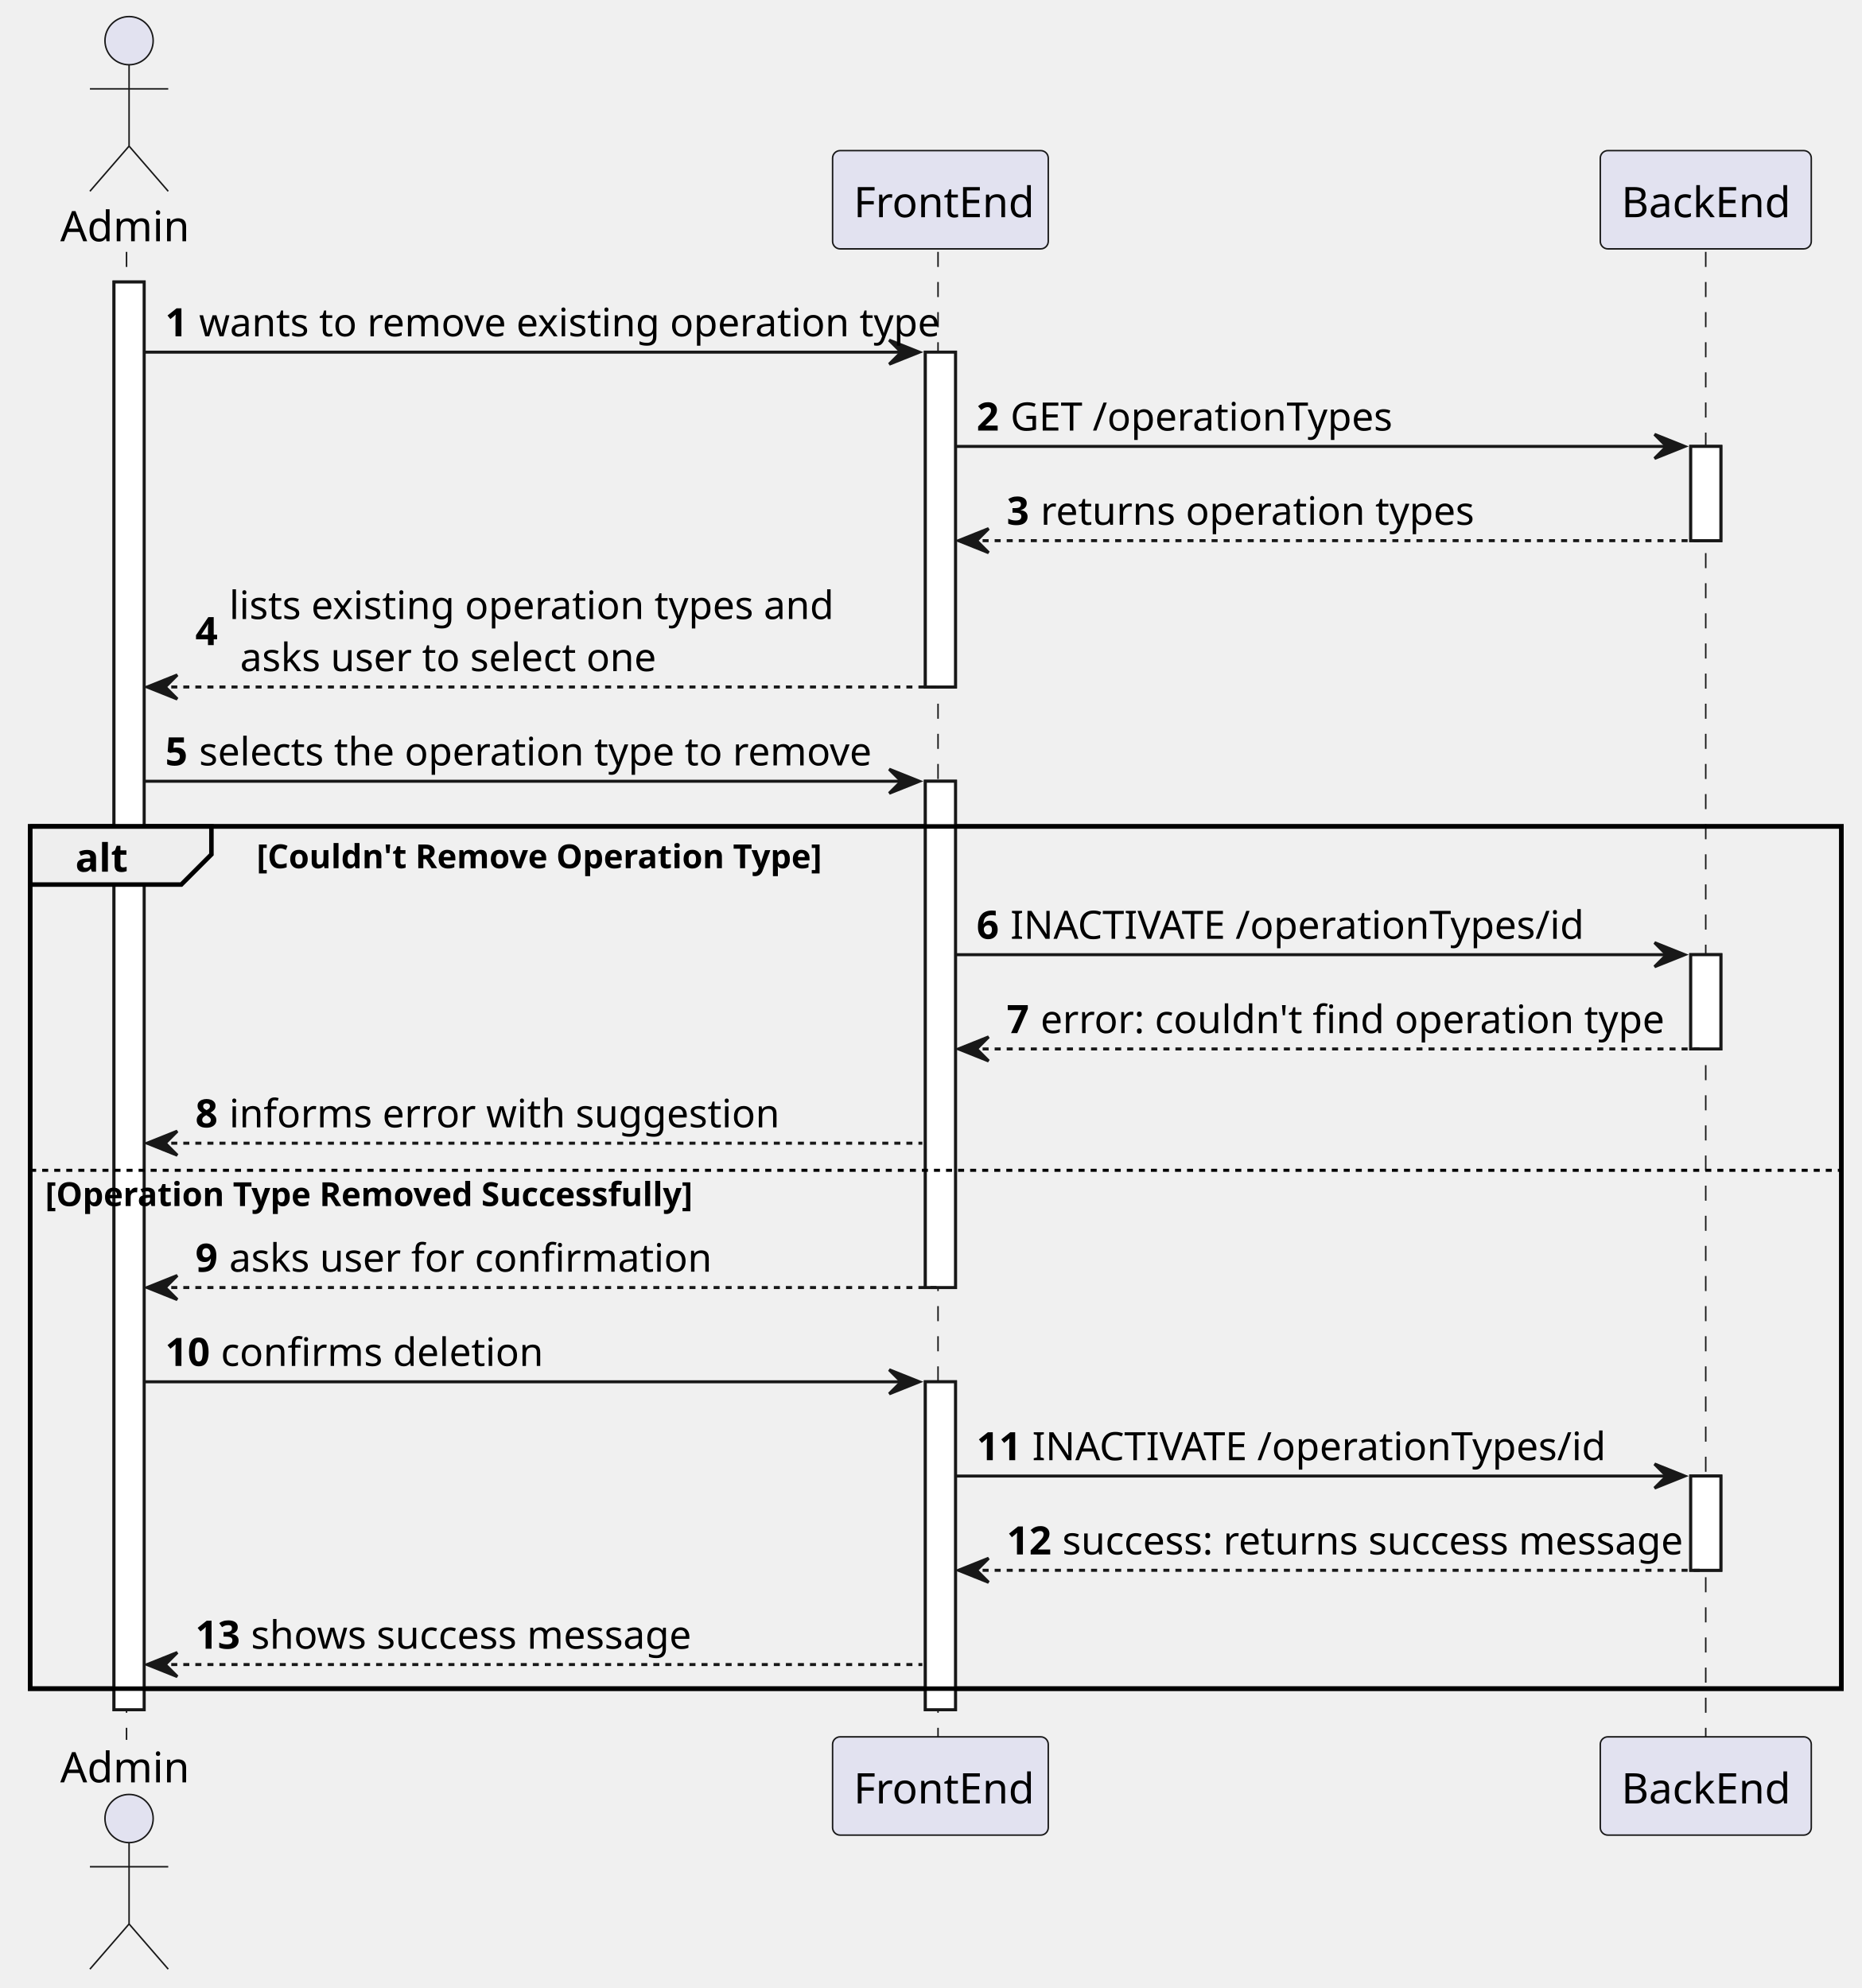
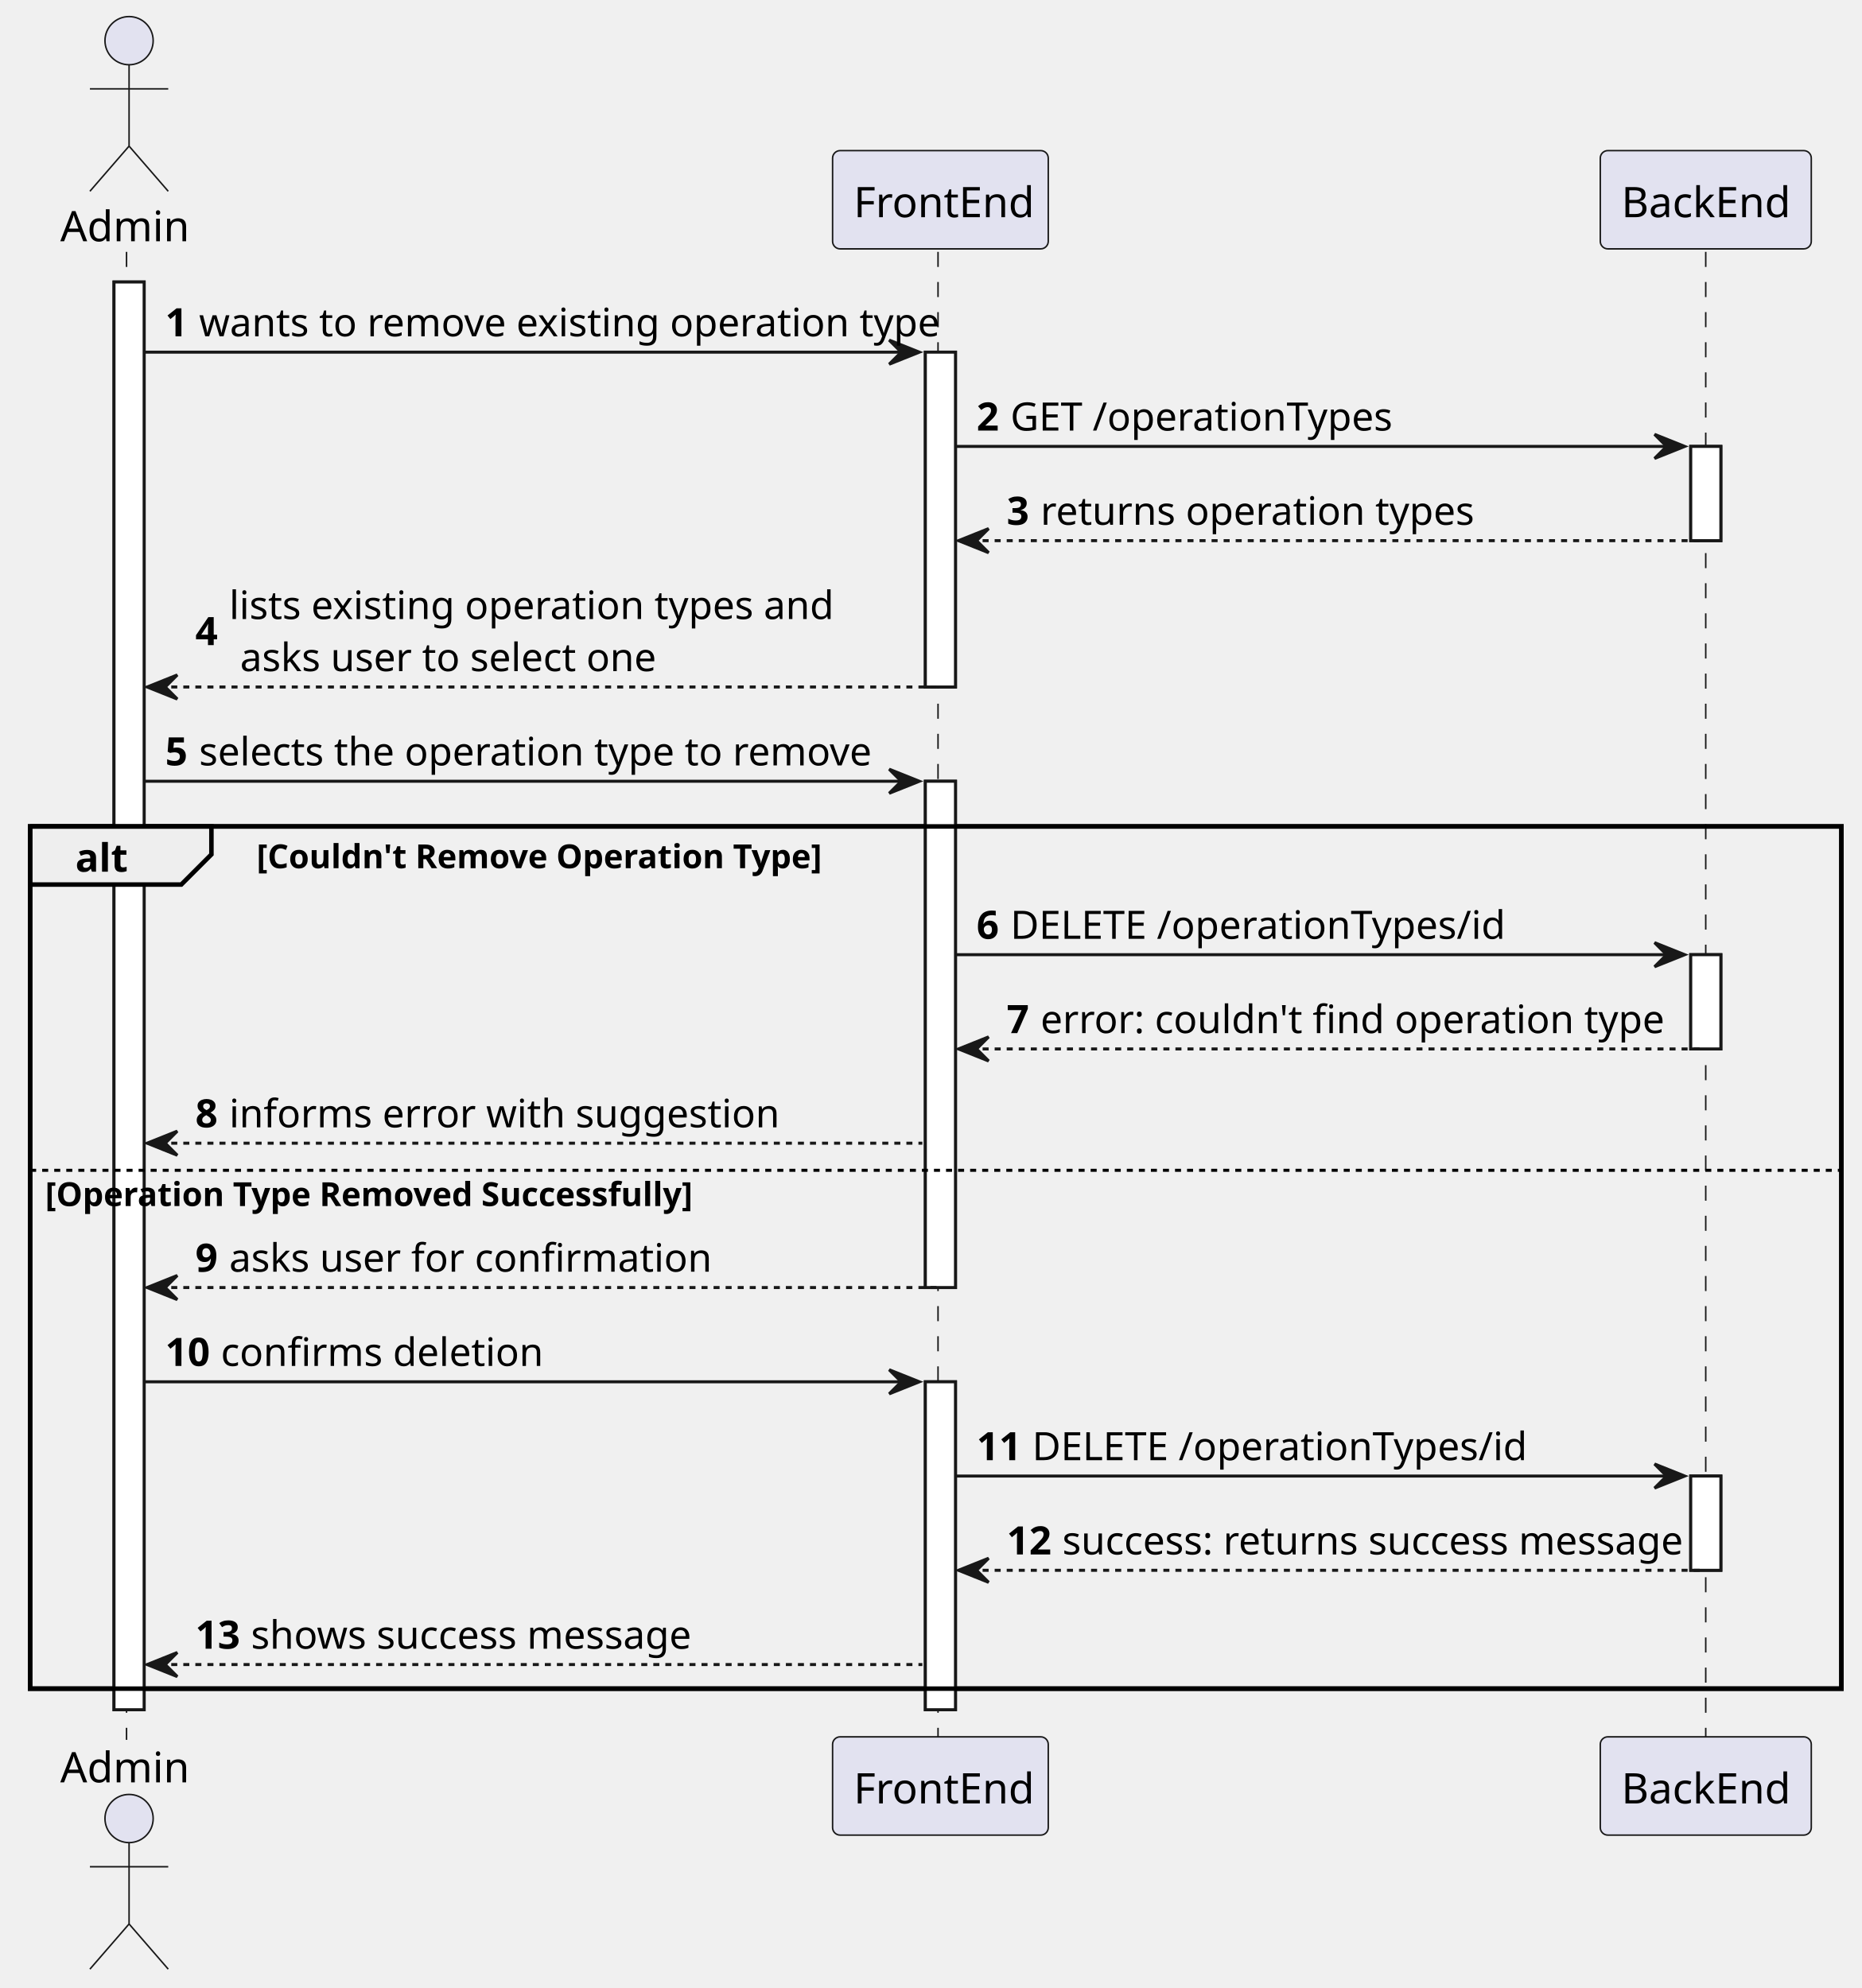
<svg xmlns="http://www.w3.org/2000/svg" contentStyleType="text/css" height="660px" preserveAspectRatio="none" style="width:618px;height:660px;background:#FFFFFF;" version="1.1" viewBox="0 0 618 660" width="618px" zoomAndPan="magnify">
  <defs />
  <g>
    <rect fill="#FFFFFF" height="473.996" style="stroke:#181818;stroke-width:1.0;" width="10" x="37.841" y="93.621" />
    <rect fill="#FFFFFF" height="111.164" style="stroke:#181818;stroke-width:1.0;" width="10" x="307.139" y="116.912" />
    <rect fill="#FFFFFF" height="168.086" style="stroke:#181818;stroke-width:1.0;" width="10" x="307.139" y="259.367" />
    <rect fill="#FFFFFF" height="108.873" style="stroke:#181818;stroke-width:1.0;" width="10" x="307.139" y="458.744" />
    <rect fill="#FFFFFF" height="31.291" style="stroke:#181818;stroke-width:1.0;" width="10" x="561.175" y="148.203" />
    <rect fill="#FFFFFF" height="31.291" style="stroke:#181818;stroke-width:1.0;" width="10" x="561.175" y="316.949" />
    <rect fill="#FFFFFF" height="31.291" style="stroke:#181818;stroke-width:1.0;" width="10" x="561.175" y="490.035" />
    <rect fill="none" height="286.25" style="stroke:#000000;stroke-width:1.5;" width="601.192" x="10" y="274.367" />
    <line style="stroke:#181818;stroke-width:0.5;stroke-dasharray:5.0,5.0;" x1="42" x2="42" y1="83.621" y2="577.617" />
    <line style="stroke:#181818;stroke-width:0.5;stroke-dasharray:5.0,5.0;" x1="311.346" x2="311.346" y1="83.621" y2="577.617" />
    <line style="stroke:#181818;stroke-width:0.5;stroke-dasharray:5.0,5.0;" x1="566.158" x2="566.158" y1="83.621" y2="577.617" />
    <text fill="#000000" font-family="sans-serif" font-size="14" lengthAdjust="spacing" textLength="39.683" x="20" y="80.107">Admin</text>
    <ellipse cx="42.841" cy="13.5" fill="#E2E2F0" rx="8" ry="8" style="stroke:#181818;stroke-width:0.5;" />
    <path d="M42.841,21.5 L42.841,48.5 M29.841,29.5 L55.841,29.5 M42.841,48.5 L29.841,63.5 M42.841,48.5 L55.841,63.5 " fill="none" style="stroke:#181818;stroke-width:0.5;" />
    <text fill="#000000" font-family="sans-serif" font-size="14" lengthAdjust="spacing" textLength="39.683" x="20" y="591.725">Admin</text>
    <ellipse cx="42.841" cy="603.738" fill="#E2E2F0" rx="8" ry="8" style="stroke:#181818;stroke-width:0.5;" />
    <path d="M42.841,611.738 L42.841,638.738 M29.841,619.738 L55.841,619.738 M42.841,638.738 L29.841,653.738 M42.841,638.738 L55.841,653.738 " fill="none" style="stroke:#181818;stroke-width:0.5;" />
    <rect fill="#E2E2F0" height="32.621" rx="2.5" ry="2.5" style="stroke:#181818;stroke-width:0.5;" width="71.586" x="276.346" y="50" />
    <text fill="#000000" font-family="sans-serif" font-size="14" lengthAdjust="spacing" textLength="57.586" x="283.346" y="72.107">FrontEnd</text>
    <rect fill="#E2E2F0" height="32.621" rx="2.5" ry="2.5" style="stroke:#181818;stroke-width:0.5;" width="71.586" x="276.346" y="576.617" />
    <text fill="#000000" font-family="sans-serif" font-size="14" lengthAdjust="spacing" textLength="57.586" x="283.346" y="598.725">FrontEnd</text>
    <rect fill="#E2E2F0" height="32.621" rx="2.5" ry="2.5" style="stroke:#181818;stroke-width:0.5;" width="70.034" x="531.158" y="50" />
    <text fill="#000000" font-family="sans-serif" font-size="14" lengthAdjust="spacing" textLength="56.034" x="538.158" y="72.107">BackEnd</text>
    <rect fill="#E2E2F0" height="32.621" rx="2.5" ry="2.5" style="stroke:#181818;stroke-width:0.5;" width="70.034" x="531.158" y="576.617" />
    <text fill="#000000" font-family="sans-serif" font-size="14" lengthAdjust="spacing" textLength="56.034" x="538.158" y="598.725">BackEnd</text>
    <rect fill="#FFFFFF" height="473.996" style="stroke:#181818;stroke-width:1.0;" width="10" x="37.841" y="93.621" />
    <rect fill="#FFFFFF" height="111.164" style="stroke:#181818;stroke-width:1.0;" width="10" x="307.139" y="116.912" />
    <rect fill="#FFFFFF" height="168.086" style="stroke:#181818;stroke-width:1.0;" width="10" x="307.139" y="259.367" />
    <rect fill="#FFFFFF" height="108.873" style="stroke:#181818;stroke-width:1.0;" width="10" x="307.139" y="458.744" />
    <rect fill="#FFFFFF" height="31.291" style="stroke:#181818;stroke-width:1.0;" width="10" x="561.175" y="148.203" />
    <rect fill="#FFFFFF" height="31.291" style="stroke:#181818;stroke-width:1.0;" width="10" x="561.175" y="316.949" />
    <rect fill="#FFFFFF" height="31.291" style="stroke:#181818;stroke-width:1.0;" width="10" x="561.175" y="490.035" />
    <polygon fill="#181818" points="295.139,112.912,305.139,116.912,295.139,120.912,299.139,116.912" style="stroke:#181818;stroke-width:1.0;" />
    <line style="stroke:#181818;stroke-width:1.0;" x1="47.841" x2="301.139" y1="116.912" y2="116.912" />
    <text fill="#000000" font-family="sans-serif" font-size="13" font-weight="bold" lengthAdjust="spacing" textLength="7.23" x="54.841" y="111.649">1</text>
    <text fill="#000000" font-family="sans-serif" font-size="13" lengthAdjust="spacing" textLength="229.068" x="66.071" y="111.649">wants to remove existing operation type</text>
    <polygon fill="#181818" points="549.175,144.203,559.175,148.203,549.175,152.203,553.175,148.203" style="stroke:#181818;stroke-width:1.0;" />
    <line style="stroke:#181818;stroke-width:1.0;" x1="317.139" x2="555.175" y1="148.203" y2="148.203" />
    <text fill="#000000" font-family="sans-serif" font-size="13" font-weight="bold" lengthAdjust="spacing" textLength="7.23" x="324.139" y="142.94">2</text>
    <text fill="#000000" font-family="sans-serif" font-size="13" lengthAdjust="spacing" textLength="123.557" x="335.369" y="142.94">GET /operationTypes</text>
    <polygon fill="#181818" points="328.139,175.494,318.139,179.494,328.139,183.494,324.139,179.494" style="stroke:#181818;stroke-width:1.0;" />
    <line style="stroke:#181818;stroke-width:1.0;stroke-dasharray:2.0,2.0;" x1="322.139" x2="565.175" y1="179.494" y2="179.494" />
    <text fill="#000000" font-family="sans-serif" font-size="13" font-weight="bold" lengthAdjust="spacing" textLength="7.23" x="334.139" y="174.231">3</text>
    <text fill="#000000" font-family="sans-serif" font-size="13" lengthAdjust="spacing" textLength="132.964" x="345.369" y="174.231">returns operation types</text>
    <polygon fill="#181818" points="58.841,224.076,48.841,228.076,58.841,232.076,54.841,228.076" style="stroke:#181818;stroke-width:1.0;" />
    <line style="stroke:#181818;stroke-width:1.0;stroke-dasharray:2.0,2.0;" x1="52.841" x2="311.139" y1="228.076" y2="228.076" />
    <text fill="#000000" font-family="sans-serif" font-size="13" font-weight="bold" lengthAdjust="spacing" textLength="7.23" x="64.841" y="214.168">4</text>
    <text fill="#000000" font-family="sans-serif" font-size="13" lengthAdjust="spacing" textLength="187.884" x="76.071" y="205.523">lists existing operation types and</text>
    <text fill="#000000" font-family="sans-serif" font-size="13" lengthAdjust="spacing" textLength="132.958" x="79.683" y="222.814">asks user to select one</text>
    <polygon fill="#181818" points="295.139,255.367,305.139,259.367,295.139,263.367,299.139,259.367" style="stroke:#181818;stroke-width:1.0;" />
    <line style="stroke:#181818;stroke-width:1.0;" x1="47.841" x2="301.139" y1="259.367" y2="259.367" />
    <text fill="#000000" font-family="sans-serif" font-size="13" font-weight="bold" lengthAdjust="spacing" textLength="7.23" x="54.841" y="254.105">5</text>
    <text fill="#000000" font-family="sans-serif" font-size="13" lengthAdjust="spacing" textLength="209.561" x="66.071" y="254.105">selects the operation type to remove</text>
    <path d="M10,274.367 L70.171,274.367 L70.171,283.658 L60.171,293.658 L10,293.658 L10,274.367 " fill="#EEEEEE" style="stroke:#000000;stroke-width:1.5;" />
    <rect fill="none" height="286.25" style="stroke:#000000;stroke-width:1.5;" width="601.192" x="10" y="274.367" />
    <text fill="#000000" font-family="sans-serif" font-size="13" font-weight="bold" lengthAdjust="spacing" textLength="15.171" x="25" y="289.396">alt</text>
    <text fill="#000000" font-family="sans-serif" font-size="11" font-weight="bold" lengthAdjust="spacing" textLength="181.07" x="85.171" y="288.237">[Couldn't Remove Operation Type]</text>
    <polygon fill="#181818" points="549.175,312.949,559.175,316.949,549.175,320.949,553.175,316.949" style="stroke:#181818;stroke-width:1.0;" />
    <line style="stroke:#181818;stroke-width:1.0;" x1="317.139" x2="555.175" y1="316.949" y2="316.949" />
    <text fill="#000000" font-family="sans-serif" font-size="13" font-weight="bold" lengthAdjust="spacing" textLength="7.23" x="324.139" y="311.687">6</text>
-     <text fill="#000000" font-family="sans-serif" font-size="13" lengthAdjust="spacing" textLength="187.129" x="335.369" y="311.687">INACTIVATE /operationTypes/id</text>
+     <text fill="#000000" font-family="sans-serif" font-size="13" lengthAdjust="spacing" textLength="161.135" x="335.369" y="311.687">DELETE /operationTypes/id</text>
    <polygon fill="#181818" points="328.139,344.24,318.139,348.24,328.139,352.24,324.139,348.24" style="stroke:#181818;stroke-width:1.0;" />
    <line style="stroke:#181818;stroke-width:1.0;stroke-dasharray:2.0,2.0;" x1="322.139" x2="565.175" y1="348.24" y2="348.24" />
    <text fill="#000000" font-family="sans-serif" font-size="13" font-weight="bold" lengthAdjust="spacing" textLength="7.23" x="334.139" y="342.978">7</text>
    <text fill="#000000" font-family="sans-serif" font-size="13" lengthAdjust="spacing" textLength="189.649" x="345.369" y="342.978">error: couldn't find operation type</text>
    <polygon fill="#181818" points="58.841,375.531,48.841,379.531,58.841,383.531,54.841,379.531" style="stroke:#181818;stroke-width:1.0;" />
    <line style="stroke:#181818;stroke-width:1.0;stroke-dasharray:2.0,2.0;" x1="52.841" x2="306.139" y1="379.531" y2="379.531" />
    <text fill="#000000" font-family="sans-serif" font-size="13" font-weight="bold" lengthAdjust="spacing" textLength="7.23" x="64.841" y="374.269">8</text>
    <text fill="#000000" font-family="sans-serif" font-size="13" lengthAdjust="spacing" textLength="166.899" x="76.071" y="374.269">informs error with suggestion</text>
    <line style="stroke:#000000;stroke-width:1.0;stroke-dasharray:2.0,2.0;" x1="10" x2="611.192" y1="388.531" y2="388.531" />
    <text fill="#000000" font-family="sans-serif" font-size="11" font-weight="bold" lengthAdjust="spacing" textLength="210.891" x="15" y="400.401">[Operation Type Removed Successfully]</text>
    <polygon fill="#181818" points="58.841,423.453,48.841,427.453,58.841,431.453,54.841,427.453" style="stroke:#181818;stroke-width:1.0;" />
    <line style="stroke:#181818;stroke-width:1.0;stroke-dasharray:2.0,2.0;" x1="52.841" x2="311.139" y1="427.453" y2="427.453" />
    <text fill="#000000" font-family="sans-serif" font-size="13" font-weight="bold" lengthAdjust="spacing" textLength="7.23" x="64.841" y="422.19">9</text>
    <text fill="#000000" font-family="sans-serif" font-size="13" lengthAdjust="spacing" textLength="148.833" x="76.071" y="422.19">asks user for confirmation</text>
    <polygon fill="#181818" points="295.139,454.744,305.139,458.744,295.139,462.744,299.139,458.744" style="stroke:#181818;stroke-width:1.0;" />
    <line style="stroke:#181818;stroke-width:1.0;" x1="47.841" x2="301.139" y1="458.744" y2="458.744" />
    <text fill="#000000" font-family="sans-serif" font-size="13" font-weight="bold" lengthAdjust="spacing" textLength="14.46" x="54.841" y="453.481">10</text>
    <text fill="#000000" font-family="sans-serif" font-size="13" lengthAdjust="spacing" textLength="98.268" x="73.301" y="453.481">confirms deletion</text>
    <polygon fill="#181818" points="549.175,486.035,559.175,490.035,549.175,494.035,553.175,490.035" style="stroke:#181818;stroke-width:1.0;" />
    <line style="stroke:#181818;stroke-width:1.0;" x1="317.139" x2="555.175" y1="490.035" y2="490.035" />
    <text fill="#000000" font-family="sans-serif" font-size="13" font-weight="bold" lengthAdjust="spacing" textLength="14.46" x="324.139" y="484.772">11</text>
-     <text fill="#000000" font-family="sans-serif" font-size="13" lengthAdjust="spacing" textLength="187.129" x="342.599" y="484.772">INACTIVATE /operationTypes/id</text>
+     <text fill="#000000" font-family="sans-serif" font-size="13" lengthAdjust="spacing" textLength="161.135" x="342.599" y="484.772">DELETE /operationTypes/id</text>
    <polygon fill="#181818" points="328.139,517.326,318.139,521.326,328.139,525.326,324.139,521.326" style="stroke:#181818;stroke-width:1.0;" />
    <line style="stroke:#181818;stroke-width:1.0;stroke-dasharray:2.0,2.0;" x1="322.139" x2="565.175" y1="521.326" y2="521.326" />
    <text fill="#000000" font-family="sans-serif" font-size="13" font-weight="bold" lengthAdjust="spacing" textLength="14.46" x="334.139" y="516.063">12</text>
    <text fill="#000000" font-family="sans-serif" font-size="13" lengthAdjust="spacing" textLength="201.576" x="352.599" y="516.063">success: returns success message</text>
    <polygon fill="#181818" points="58.841,548.617,48.841,552.617,58.841,556.617,54.841,552.617" style="stroke:#181818;stroke-width:1.0;" />
    <line style="stroke:#181818;stroke-width:1.0;stroke-dasharray:2.0,2.0;" x1="52.841" x2="306.139" y1="552.617" y2="552.617" />
    <text fill="#000000" font-family="sans-serif" font-size="13" font-weight="bold" lengthAdjust="spacing" textLength="14.46" x="64.841" y="547.355">13</text>
    <text fill="#000000" font-family="sans-serif" font-size="13" lengthAdjust="spacing" textLength="143.781" x="83.301" y="547.355">shows success message</text>
  </g>
</svg>
